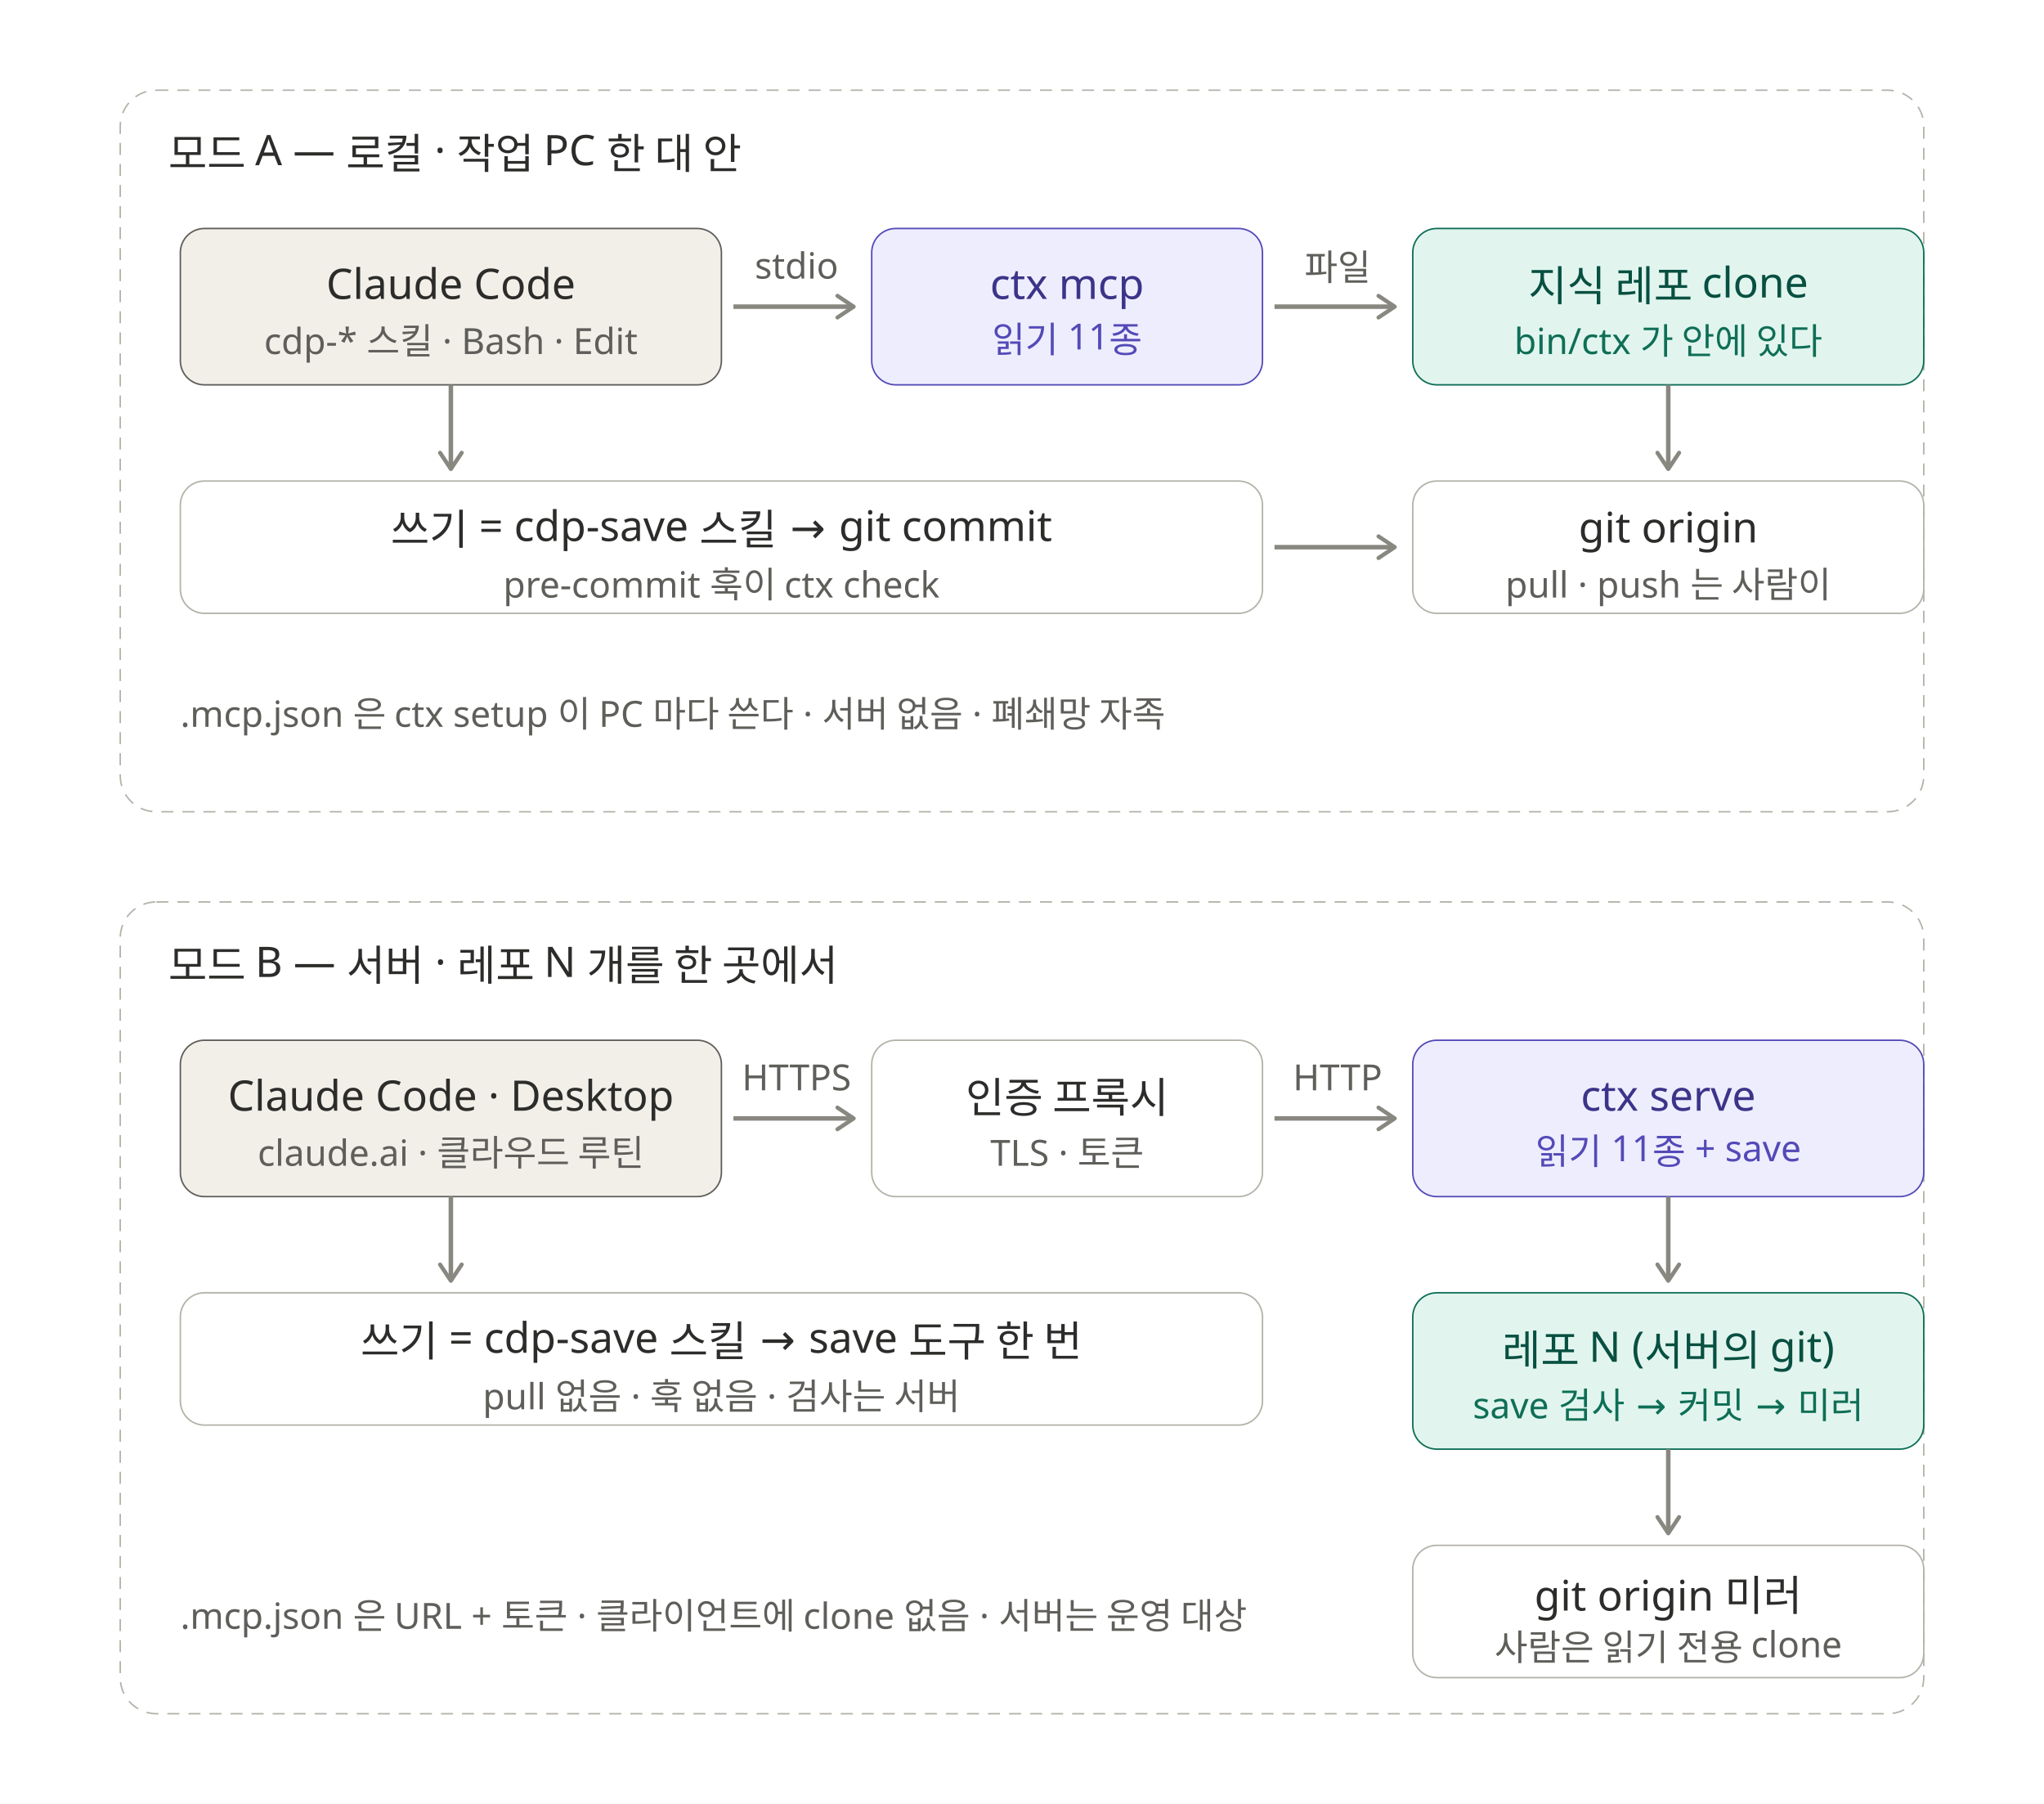
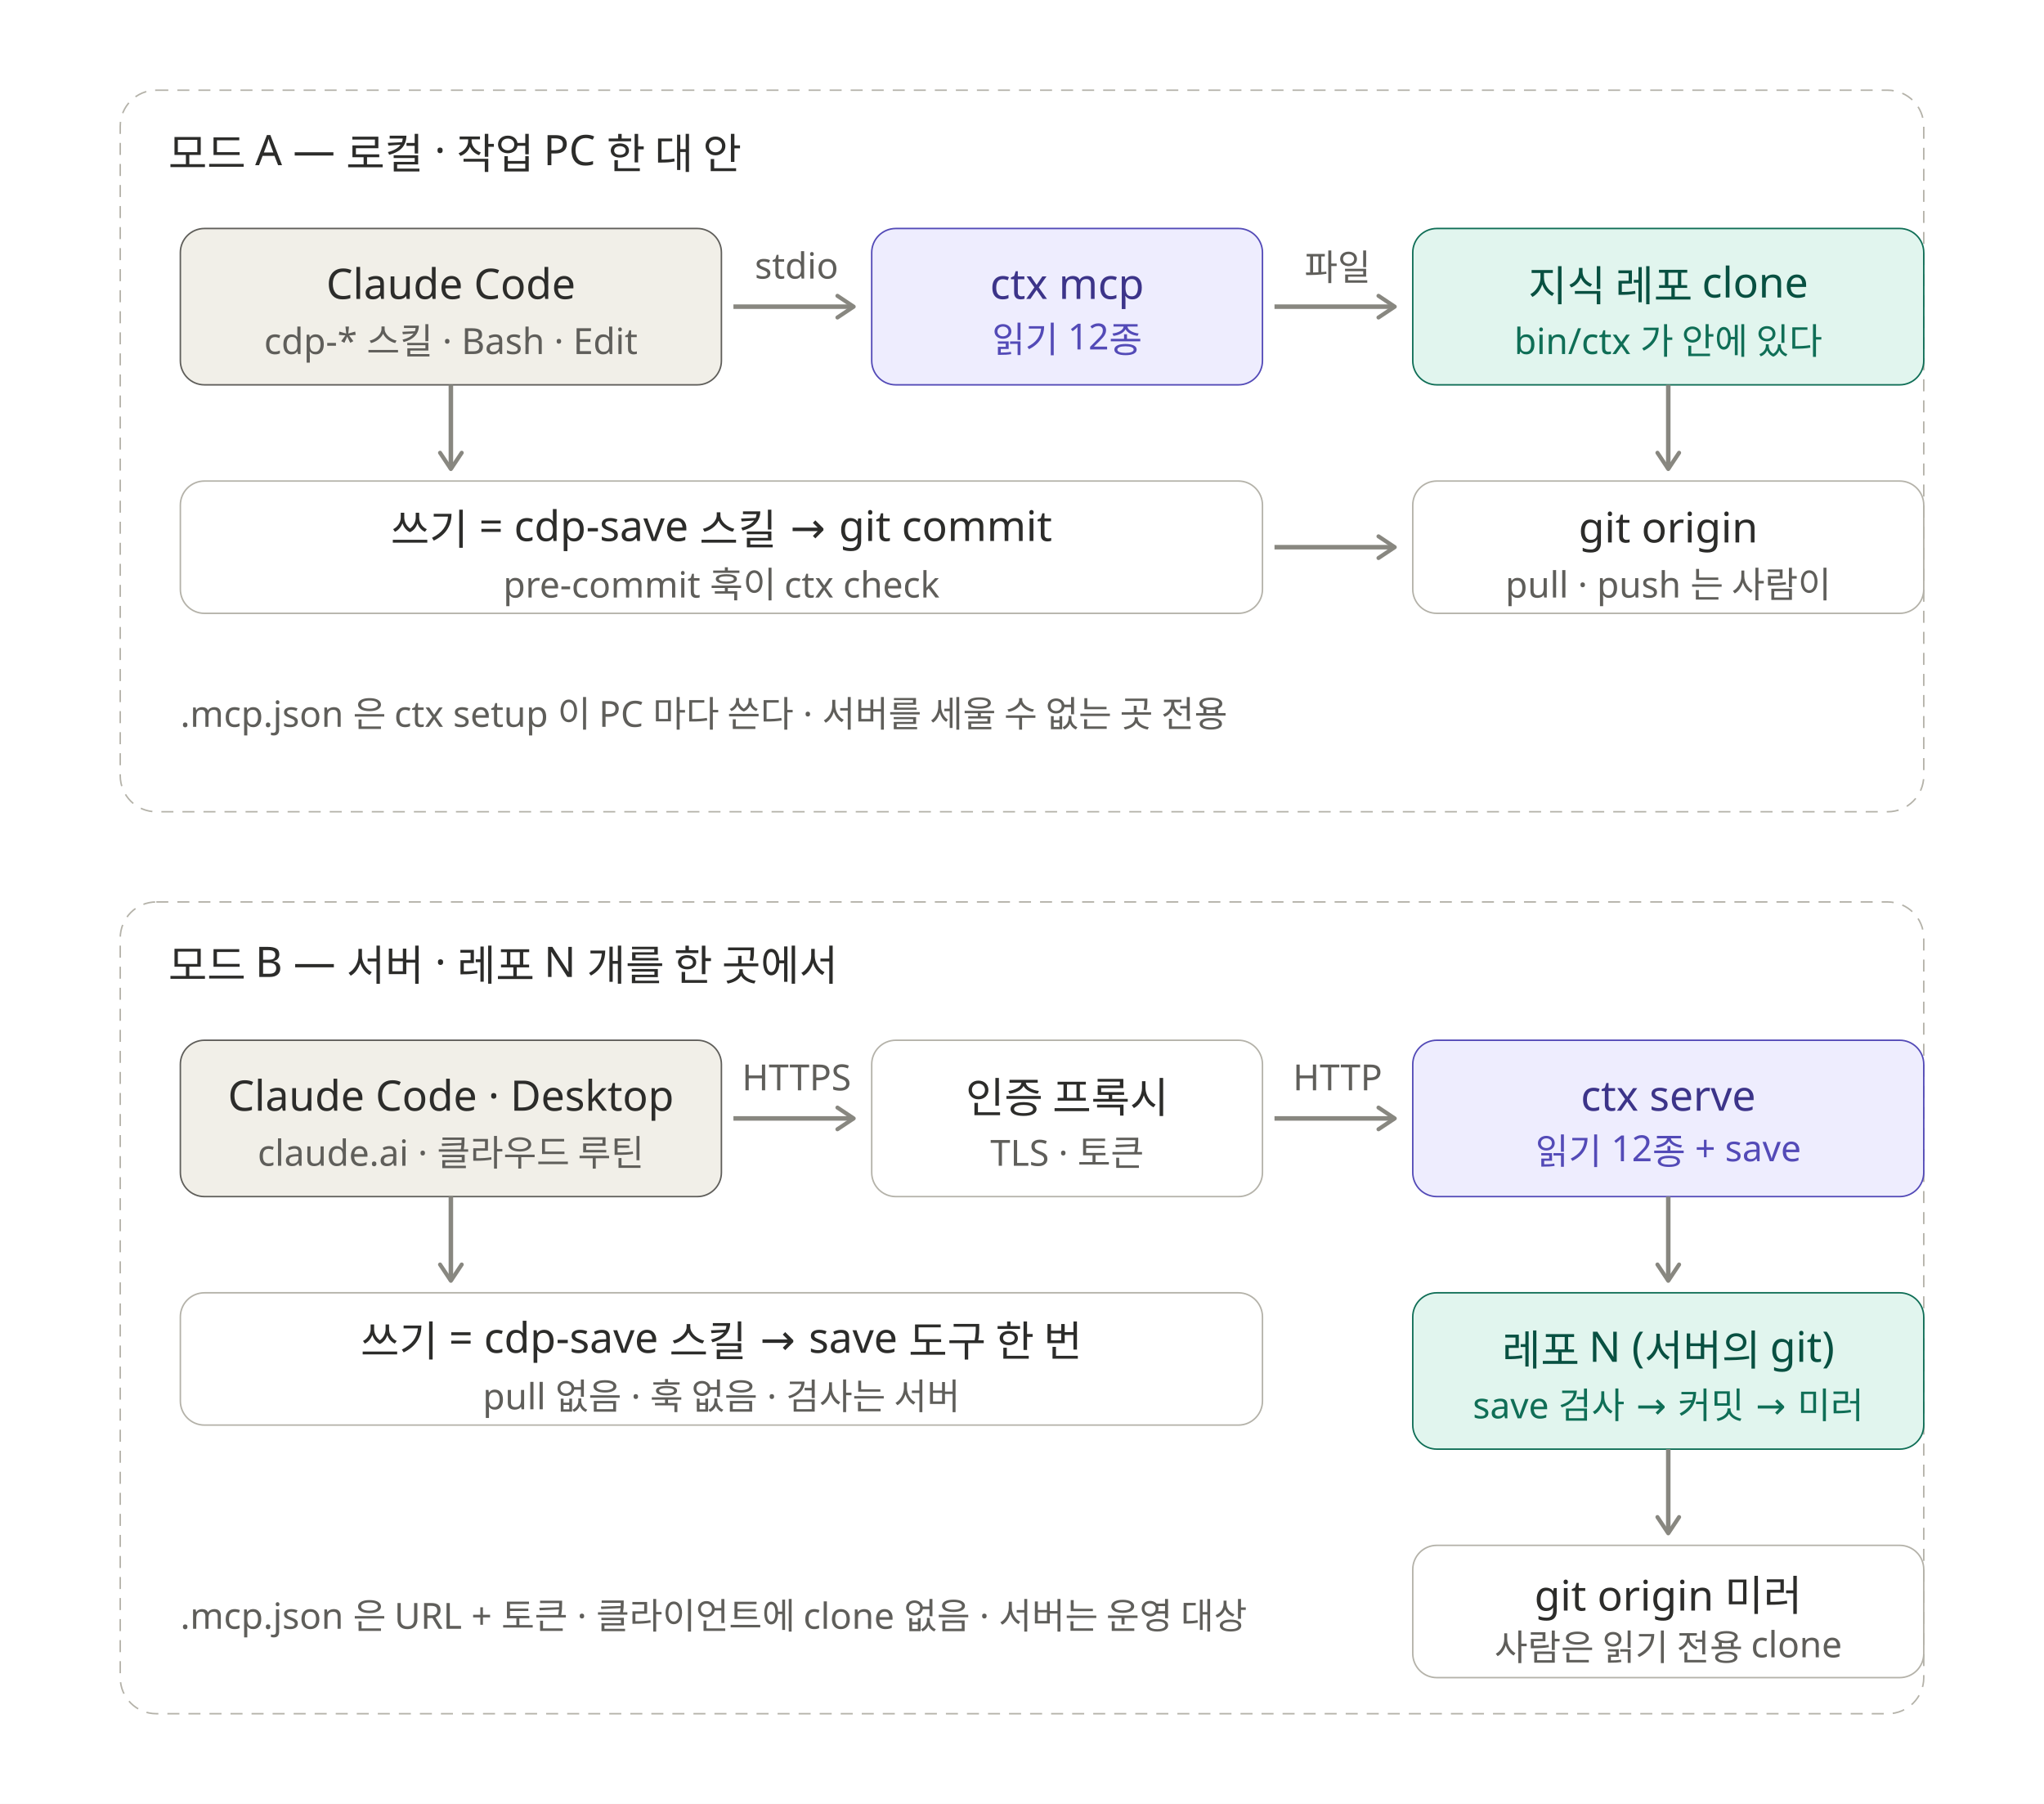
<svg xmlns="http://www.w3.org/2000/svg" width="680" height="600" viewBox="0 0 680 600" role="img">
  <style>
text{font-family:'Pretendard','Malgun Gothic','Apple SD Gothic Neo',system-ui,sans-serif}
.th{font-size:14px;font-weight:500}
.ts{font-size:12px;font-weight:400}
.arr{stroke:#888780;stroke-width:1.5;fill:none}
.zone{fill:none;stroke:#B4B2A9;stroke-width:0.5;stroke-dasharray:4 3}
.gray{fill:#F1EFE8;stroke:#5F5E5A;stroke-width:0.5}
.purple{fill:#EEEDFE;stroke:#534AB7;stroke-width:0.5}
.teal{fill:#E1F5EE;stroke:#0F6E56;stroke-width:0.5}
.white{fill:#FFFFFF;stroke:#B4B2A9;stroke-width:0.5}
</style>
  <defs>
    <marker id="arrow" viewBox="0 0 10 10" refX="8" refY="5" markerWidth="6" markerHeight="6" orient="auto-start-reverse">
      <path d="M2 1L8 5L2 9" fill="none" stroke="context-stroke" stroke-width="1.5" stroke-linecap="round" stroke-linejoin="round" />
    </marker>
  </defs>
  <rect width="680" height="600" fill="#FFFFFF" />
  <rect class="zone" x="40" y="30" width="600" height="240" rx="12" />
  <text class="th" x="56" y="50" dominant-baseline="central" fill="#2C2C2A">모드 A — 로컬 · 작업 PC 한 대 안</text>
  <rect class="gray" x="60" y="76" width="180" height="52" rx="8" />
  <text class="th" x="150" y="94" text-anchor="middle" dominant-baseline="central" fill="#2C2C2A">Claude Code</text>
  <text class="ts" x="150" y="112" text-anchor="middle" dominant-baseline="central" fill="#5F5E5A">cdp-* 스킬 · Bash · Edit</text>
  <text class="ts" x="265" y="88" text-anchor="middle" dominant-baseline="central" fill="#5F5E5A">stdio</text>
  <line x1="244" y1="102" x2="284" y2="102" class="arr" marker-end="url(#arrow)" />
  <rect class="purple" x="290" y="76" width="130" height="52" rx="8" />
  <text class="th" x="355" y="94" text-anchor="middle" dominant-baseline="central" fill="#3C3489">ctx mcp</text>
-   <text class="ts" x="355" y="112" text-anchor="middle" dominant-baseline="central" fill="#534AB7">읽기 11종</text>
+   <text class="ts" x="355" y="112" text-anchor="middle" dominant-baseline="central" fill="#534AB7">읽기 12종</text>
  <text class="ts" x="445" y="88" text-anchor="middle" dominant-baseline="central" fill="#5F5E5A">파일</text>
  <line x1="424" y1="102" x2="464" y2="102" class="arr" marker-end="url(#arrow)" />
  <rect class="teal" x="470" y="76" width="170" height="52" rx="8" />
  <text class="th" x="555" y="94" text-anchor="middle" dominant-baseline="central" fill="#085041">지식 레포 clone</text>
  <text class="ts" x="555" y="112" text-anchor="middle" dominant-baseline="central" fill="#0F6E56">bin/ctx 가 안에 있다</text>
  <rect class="white" x="60" y="160" width="360" height="44" rx="8" />
  <text class="th" x="240" y="175" text-anchor="middle" dominant-baseline="central" fill="#2C2C2A">쓰기 = cdp-save 스킬 → git commit</text>
  <text class="ts" x="240" y="193" text-anchor="middle" dominant-baseline="central" fill="#5F5E5A">pre-commit 훅이 ctx check</text>
  <line x1="150" y1="128" x2="150" y2="156" class="arr" marker-end="url(#arrow)" />
  <line x1="424" y1="182" x2="464" y2="182" class="arr" marker-end="url(#arrow)" />
  <rect class="white" x="470" y="160" width="170" height="44" rx="8" />
  <text class="th" x="555" y="175" text-anchor="middle" dominant-baseline="central" fill="#2C2C2A">git origin</text>
  <text class="ts" x="555" y="193" text-anchor="middle" dominant-baseline="central" fill="#5F5E5A">pull · push 는 사람이</text>
  <line x1="555" y1="128" x2="555" y2="156" class="arr" marker-end="url(#arrow)" />
-   <text class="ts" x="60" y="236" dominant-baseline="central" fill="#5F5E5A">.mcp.json 은 ctx setup 이 PC 마다 쓴다 · 서버 없음 · 폐쇄망 자족</text>
+   <text class="ts" x="60" y="236" dominant-baseline="central" fill="#5F5E5A">.mcp.json 은 ctx setup 이 PC 마다 쓴다 · 서버를 세울 수 없는 곳 전용</text>
  <rect class="zone" x="40" y="300" width="600" height="270" rx="12" />
  <text class="th" x="56" y="320" dominant-baseline="central" fill="#2C2C2A">모드 B — 서버 · 레포 N 개를 한 곳에서</text>
  <rect class="gray" x="60" y="346" width="180" height="52" rx="8" />
  <text class="th" x="150" y="364" text-anchor="middle" dominant-baseline="central" fill="#2C2C2A">Claude Code · Desktop</text>
  <text class="ts" x="150" y="382" text-anchor="middle" dominant-baseline="central" fill="#5F5E5A">claude.ai · 클라우드 루틴</text>
  <text class="ts" x="265" y="358" text-anchor="middle" dominant-baseline="central" fill="#5F5E5A">HTTPS</text>
  <line x1="244" y1="372" x2="284" y2="372" class="arr" marker-end="url(#arrow)" />
  <rect class="white" x="290" y="346" width="130" height="52" rx="8" />
  <text class="th" x="355" y="364" text-anchor="middle" dominant-baseline="central" fill="#2C2C2A">인증 프록시</text>
  <text class="ts" x="355" y="382" text-anchor="middle" dominant-baseline="central" fill="#5F5E5A">TLS · 토큰</text>
  <text class="ts" x="445" y="358" text-anchor="middle" dominant-baseline="central" fill="#5F5E5A">HTTP</text>
  <line x1="424" y1="372" x2="464" y2="372" class="arr" marker-end="url(#arrow)" />
  <rect class="purple" x="470" y="346" width="170" height="52" rx="8" />
  <text class="th" x="555" y="364" text-anchor="middle" dominant-baseline="central" fill="#3C3489">ctx serve</text>
-   <text class="ts" x="555" y="382" text-anchor="middle" dominant-baseline="central" fill="#534AB7">읽기 11종 + save</text>
+   <text class="ts" x="555" y="382" text-anchor="middle" dominant-baseline="central" fill="#534AB7">읽기 12종 + save</text>
  <line x1="555" y1="398" x2="555" y2="426" class="arr" marker-end="url(#arrow)" />
  <rect class="teal" x="470" y="430" width="170" height="52" rx="8" />
  <text class="th" x="555" y="448" text-anchor="middle" dominant-baseline="central" fill="#085041">레포 N (서버의 git)</text>
  <text class="ts" x="555" y="466" text-anchor="middle" dominant-baseline="central" fill="#0F6E56">save 검사 → 커밋 → 미러</text>
  <line x1="555" y1="482" x2="555" y2="510" class="arr" marker-end="url(#arrow)" />
  <rect class="white" x="470" y="514" width="170" height="44" rx="8" />
  <text class="th" x="555" y="529" text-anchor="middle" dominant-baseline="central" fill="#2C2C2A">git origin 미러</text>
  <text class="ts" x="555" y="547" text-anchor="middle" dominant-baseline="central" fill="#5F5E5A">사람은 읽기 전용 clone</text>
  <rect class="white" x="60" y="430" width="360" height="44" rx="8" />
  <text class="th" x="240" y="445" text-anchor="middle" dominant-baseline="central" fill="#2C2C2A">쓰기 = cdp-save 스킬 → save 도구 한 번</text>
  <text class="ts" x="240" y="463" text-anchor="middle" dominant-baseline="central" fill="#5F5E5A">pull 없음 · 훅 없음 · 검사는 서버</text>
  <line x1="150" y1="398" x2="150" y2="426" class="arr" marker-end="url(#arrow)" />
  <text class="ts" x="60" y="536" dominant-baseline="central" fill="#5F5E5A">.mcp.json 은 URL + 토큰 · 클라이언트에 clone 없음 · 서버는 운영 대상</text>
</svg>
